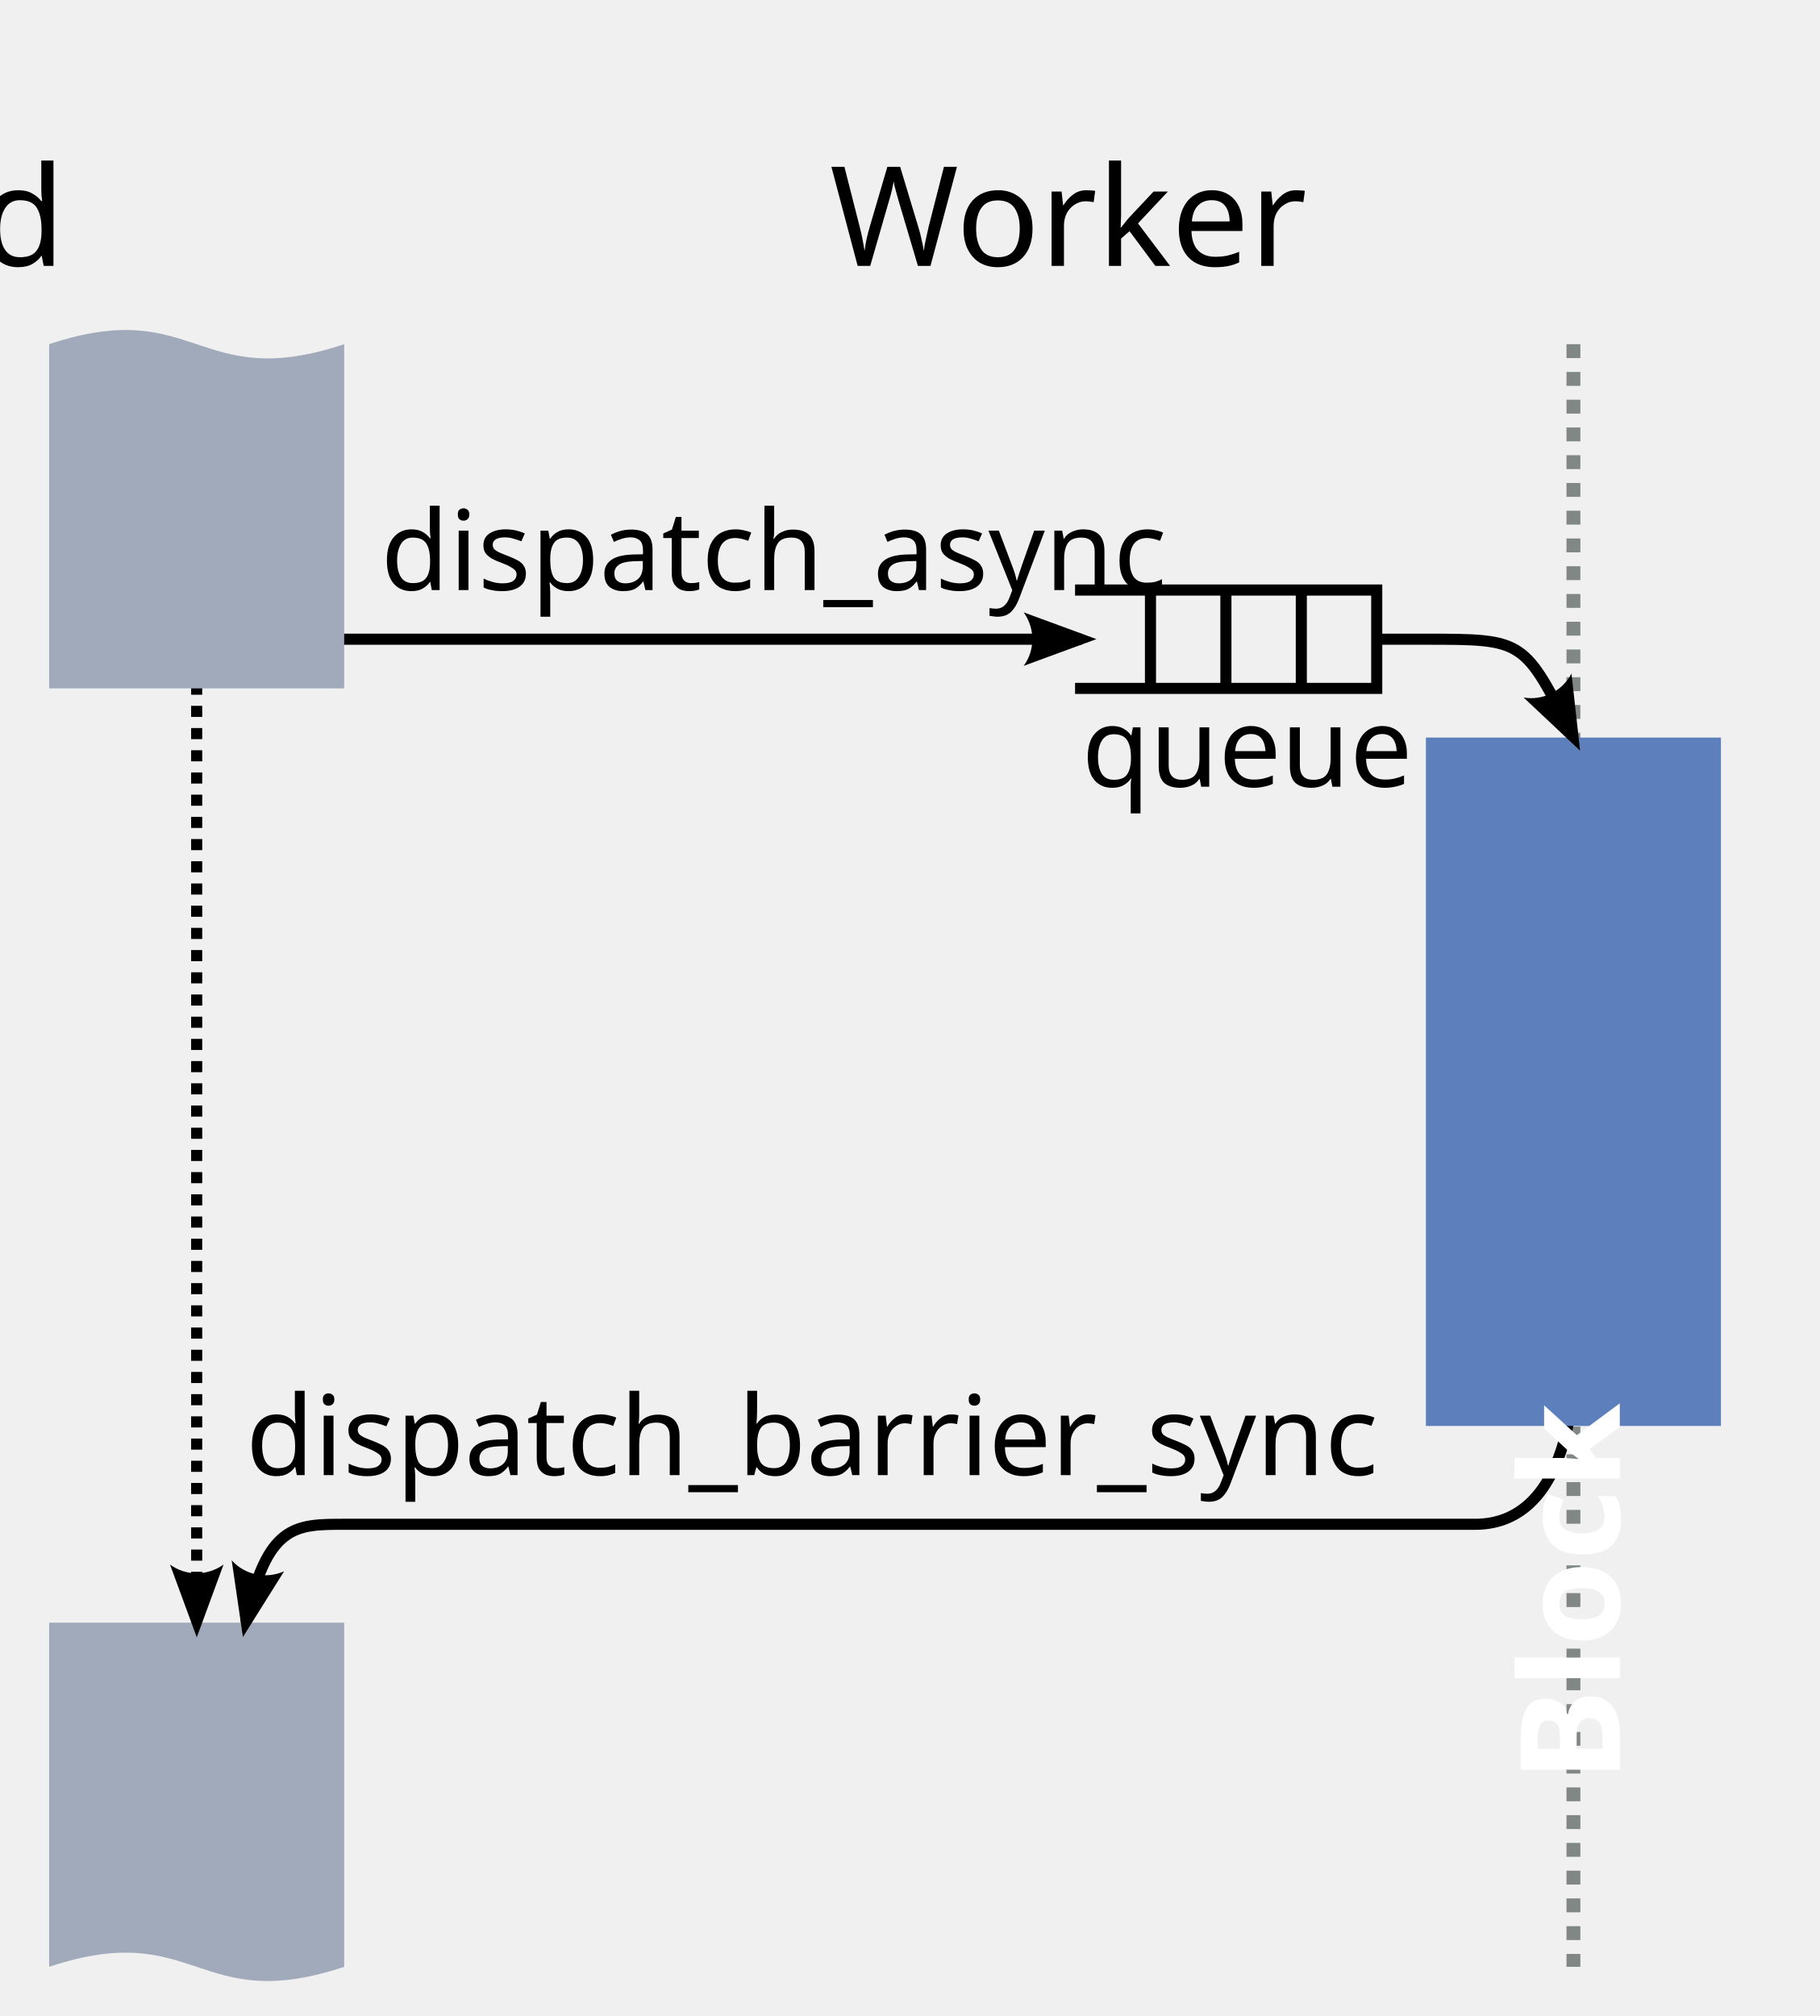
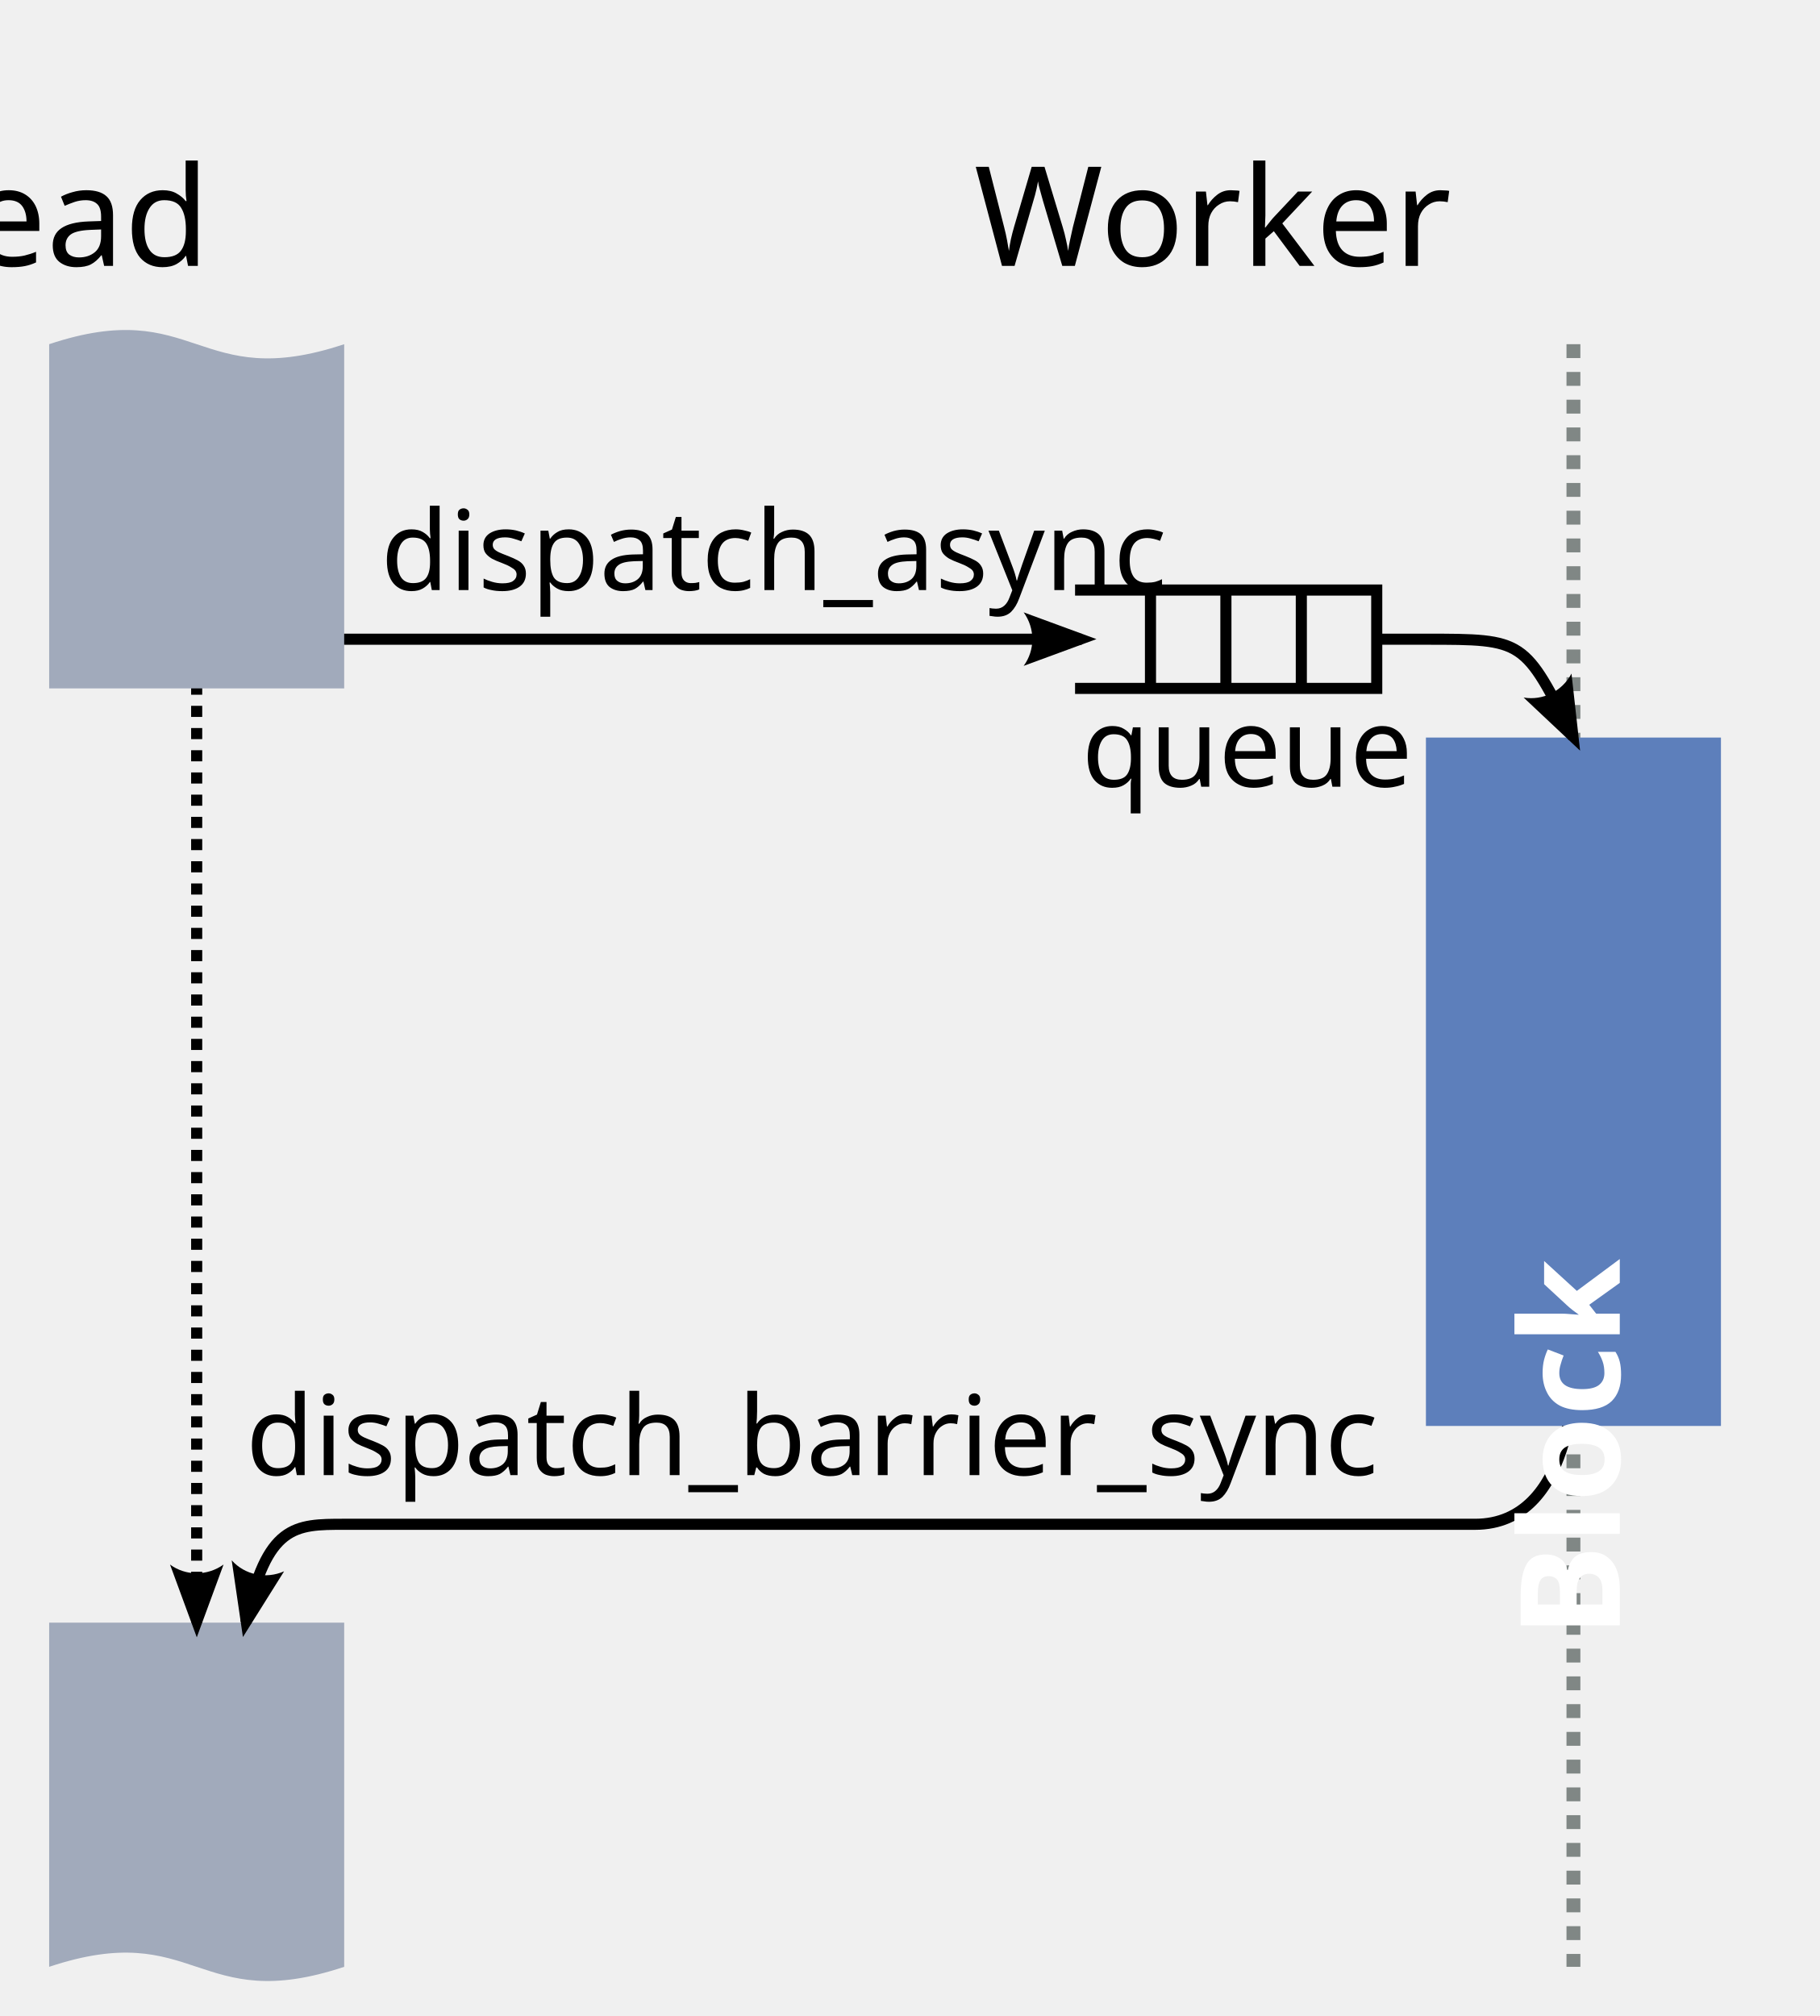
- <svg xmlns="http://www.w3.org/2000/svg" width="131.102" height="145.276" id="svg2" version="1.1">
+ <svg xmlns="http://www.w3.org/2000/svg" width="3.7cm" height="4.1cm" id="svg2" version="1.1" viewBox="0 0 131.102 145.276">
  <defs id="defs4">
    <marker orient="auto" refY="0" refX="0" id="Arrow2Mend" style="overflow:visible">
      <path id="path3844" style="font-size:12px;fill-rule:evenodd;stroke-width:0.625;stroke-linejoin:round" d="M 8.719,4.034 -2.207,0.016 8.719,-4.002 c -1.745,2.372 -1.735,5.617 -6e-7,8.035 z" transform="scale(-0.6,-0.6)" />
    </marker>
  </defs>
-   <g id="layer1" transform="translate(0,-907.0853)">
-     <text xml:space="preserve" style="font-size:40px;font-style:normal;font-weight:normal;line-height:100%;letter-spacing:0px;word-spacing:0px;fill:#000000;fill-opacity:1;stroke:none;font-family:Sans" x="14.173" y="916.245" id="text2995">
-       <tspan id="tspan2997" x="14.173" y="916.245" style="font-size:10px;font-style:normal;font-variant:normal;font-weight:300;font-stretch:normal;text-align:center;line-height:100%;writing-mode:lr-tb;text-anchor:middle;font-family:Gill Sans;-inkscape-font-specification:Gill Sans Light">Main</tspan>
-       <tspan x="14.173" y="926.245" id="tspan2999" style="font-size:10px;font-style:normal;font-variant:normal;font-weight:300;font-stretch:normal;text-align:center;line-height:100%;writing-mode:lr-tb;text-anchor:middle;font-family:Gill Sans;-inkscape-font-specification:Gill Sans Light">Thread</tspan>
+   <text id="text2995" y="9.16" x="14.173" style="font-style:normal;font-weight:normal;font-size:40px;line-height:100%;font-family:Sans;letter-spacing:0px;word-spacing:0px;fill:#000000;fill-opacity:1;stroke:none" xml:space="preserve">
+     <tspan style="font-style:normal;font-variant:normal;font-weight:300;font-stretch:normal;font-size:10px;line-height:100%;font-family:'Gill Sans';-inkscape-font-specification:'Gill Sans Light';text-align:center;writing-mode:lr-tb;text-anchor:middle" y="9.16" x="14.173" id="tspan2997">Main</tspan>
+     <tspan style="font-style:normal;font-variant:normal;font-weight:300;font-stretch:normal;font-size:10px;line-height:100%;font-family:'Gill Sans';-inkscape-font-specification:'Gill Sans Light';text-align:center;writing-mode:lr-tb;text-anchor:middle" id="tspan2999" y="19.16" x="14.173">Thread</tspan>
+   </text>
+   <g id="g4807" transform="translate(0,-907.0853)">
+     <path style="fill:none;stroke:#808785;stroke-width:1;stroke-linecap:butt;stroke-linejoin:miter;stroke-miterlimit:4;stroke-dasharray:1, 1;stroke-dashoffset:0;stroke-opacity:1" d="m 113.386,931.889 0,116.929" id="path2989" />
+     <text xml:space="preserve" style="font-style:normal;font-weight:normal;font-size:40px;line-height:100%;font-family:Sans;letter-spacing:0px;word-spacing:0px;fill:#000000;fill-opacity:1;stroke:none" x="113.386" y="916.245" id="text3001">
+       <tspan id="tspan3003" x="113.386" y="916.245" style="font-style:normal;font-variant:normal;font-weight:300;font-stretch:normal;font-size:10px;line-height:100%;font-family:'Gill Sans';-inkscape-font-specification:'Gill Sans Light';text-align:center;writing-mode:lr-tb;text-anchor:middle" />
+       <tspan x="113.386" y="926.245" id="tspan3005" style="font-style:normal;font-variant:normal;font-weight:300;font-stretch:normal;font-size:10px;line-height:100%;font-family:'Gill Sans';-inkscape-font-specification:'Gill Sans Light';text-align:center;writing-mode:lr-tb;text-anchor:middle">Worker</tspan>
    </text>
-     <g id="g4807">
-       <path id="path2989" d="m 113.386,931.889 0,116.929" style="fill:none;stroke:#808785;stroke-width:1;stroke-linecap:butt;stroke-linejoin:miter;stroke-miterlimit:4;stroke-opacity:1;stroke-dasharray:1, 1;stroke-dashoffset:0" />
-       <text id="text3001" y="916.245" x="113.386" style="font-size:40px;font-style:normal;font-weight:normal;line-height:100%;letter-spacing:0px;word-spacing:0px;fill:#000000;fill-opacity:1;stroke:none;font-family:Sans" xml:space="preserve">
-         <tspan style="font-size:10px;font-style:normal;font-variant:normal;font-weight:300;font-stretch:normal;text-align:center;line-height:100%;writing-mode:lr-tb;text-anchor:middle;font-family:Gill Sans;-inkscape-font-specification:Gill Sans Light" y="916.245" x="113.386" id="tspan3003" />
-         <tspan style="font-size:10px;font-style:normal;font-variant:normal;font-weight:300;font-stretch:normal;text-align:center;line-height:100%;writing-mode:lr-tb;text-anchor:middle;font-family:Gill Sans;-inkscape-font-specification:Gill Sans Light" id="tspan3005" y="926.245" x="113.386">Worker</tspan>
-       </text>
-     </g>
-     <path id="path3036" d="m 3.543,1048.818 c 10.63,-3.543 10.63,3.543 21.26,0 1e-6,-10.63 0,-24.803 0,-24.803 l -21.26,0 c 0,0 0,14.173 0,24.803 z" style="fill:#a1aabb" />
-     <path style="fill:none;stroke:#000000;stroke-width:0.8;stroke-linecap:butt;stroke-linejoin:miter;stroke-miterlimit:4;stroke-opacity:1;stroke-dasharray:0.8, 0.8;stroke-dashoffset:0;marker-end:url(#Arrow2Mend)" d="m 14.173,953.149 -1e-6,70.866" id="path3044" />
-     <g id="g4813">
-       <text xml:space="preserve" style="font-size:8px;font-style:normal;font-variant:normal;font-weight:300;font-stretch:normal;text-align:start;line-height:125%;letter-spacing:0px;word-spacing:0px;writing-mode:lr-tb;text-anchor:start;fill:#000000;fill-opacity:1;stroke:none;font-family:Gill Sans;-inkscape-font-specification:Gill Sans Light" x="17.717" y="1013.385" id="text3810">
-         <tspan id="tspan3812" x="17.717" y="1013.385" style="font-size:8px;font-style:normal;font-variant:normal;font-weight:300;font-stretch:normal;text-align:start;line-height:125%;writing-mode:lr-tb;text-anchor:start;font-family:Gill Sans;-inkscape-font-specification:Gill Sans Light">dispatch_barrier_sync</tspan>
-       </text>
-       <path id="path5942" d="m 113.386,1006.298 c 0,0 0,10.63 -7.087,10.63 -7.087,0 -77.953,0 -81.496,0 -3.543,0 -5.597,0 -7.087,7.087" style="fill:none;stroke:#000000;stroke-width:0.8;stroke-linecap:butt;stroke-linejoin:round;stroke-miterlimit:4;stroke-opacity:1;stroke-dasharray:none;marker-end:url(#Arrow2Mend)" />
-     </g>
-     <g id="g4827">
-       <rect y="960.235" x="102.756" height="49.606" width="21.26" id="rect3038" style="fill:#5d7fbb;stroke:none" />
-       <text transform="matrix(0,-1,1,0,0,0)" id="text3814" y="116.726" x="-985.465" style="font-size:40px;font-style:normal;font-weight:normal;line-height:125%;letter-spacing:0px;word-spacing:0px;fill:#000000;fill-opacity:1;stroke:none;font-family:Sans" xml:space="preserve">
-         <tspan style="font-size:10px;font-style:normal;font-variant:normal;font-weight:bold;font-stretch:normal;text-align:center;line-height:125%;writing-mode:lr-tb;text-anchor:middle;fill:#ffffff;font-family:Gill Sans;-inkscape-font-specification:Gill Sans Bold" y="116.726" x="-985.465" id="tspan3816">Block</tspan>
-       </text>
-     </g>
-     <g id="g4818">
-       <text id="text3806" y="949.605" x="27.447" style="font-size:8px;font-style:normal;font-variant:normal;font-weight:300;font-stretch:normal;text-align:start;line-height:125%;letter-spacing:0px;word-spacing:0px;writing-mode:lr-tb;text-anchor:start;fill:#000000;fill-opacity:1;stroke:none;font-family:Gill Sans;-inkscape-font-specification:Gill Sans Light" xml:space="preserve">
-         <tspan style="font-size:8px;font-style:normal;font-variant:normal;font-weight:300;font-stretch:normal;text-align:start;line-height:125%;writing-mode:lr-tb;text-anchor:start;font-family:Gill Sans;-inkscape-font-specification:Gill Sans Light" y="949.605" x="27.447" id="tspan3808">dispatch_async</tspan>
-       </text>
-       <path style="fill:none;stroke:#000000;stroke-width:0.8;stroke-linecap:butt;stroke-linejoin:miter;stroke-miterlimit:4;stroke-opacity:1;stroke-dasharray:none;marker-end:url(#Arrow2Mend)" d="m 99.213,953.148 c 0,0 0,0 3.543,0 7.087,0 7.087,0 10.63,7.087" id="path3996" />
-       <path d="m 82.907,949.605 0,7.087 m 5.435,-7.087 0,7.087 m 5.435,-7.087 c 0,7.087 0,7.087 0,7.087 l 0,0 m -16.305,-7.087 21.74,0 0,7.087 -21.74,0" style="fill:none;stroke:#000000;stroke-width:0.8;stroke-linecap:butt;stroke-linejoin:miter;stroke-miterlimit:4;stroke-opacity:1;stroke-dasharray:none" id="path3825" />
-       <path id="path3830" d="m 21.26,953.148 56.693,10e-6" style="fill:none;stroke:#000000;stroke-width:0.8;stroke-linecap:butt;stroke-linejoin:miter;stroke-miterlimit:4;stroke-opacity:1;stroke-dasharray:none;marker-end:url(#Arrow2Mend)" />
-       <text xml:space="preserve" style="font-size:8px;font-style:normal;font-variant:normal;font-weight:300;font-stretch:normal;text-align:start;line-height:125%;letter-spacing:0px;word-spacing:0px;writing-mode:lr-tb;text-anchor:start;fill:#000000;fill-opacity:1;stroke:none;font-family:Gill Sans;-inkscape-font-specification:Gill Sans Light" x="77.953" y="963.778" id="text4016">
-         <tspan id="tspan4018" x="77.953" y="963.778" style="font-size:8px;font-style:normal;font-variant:normal;font-weight:300;font-stretch:normal;text-align:start;line-height:125%;writing-mode:lr-tb;text-anchor:start;font-family:Gill Sans;-inkscape-font-specification:Gill Sans Light">queue</tspan>
-       </text>
-     </g>
-     <path style="fill:#a1aabb" d="m 3.543,931.889 c 10.63,-3.543 10.63,3.543 21.26,0 1e-6,10.63 1e-6,24.803 1e-6,24.803 l -21.26,0 c 0,0 0,-14.173 0,-24.803 z" id="rect3031" />
  </g>
+   <path style="fill:#a1aabb" d="m 3.543,141.732 c 10.63,-3.543 10.63,3.543 21.26,0 1e-6,-10.63 0,-24.803 0,-24.803 l -21.26,0 c 0,0 0,14.173 0,24.803 z" id="path3036" />
+   <path id="path3044" d="m 14.173,46.063 -1e-6,70.866" style="fill:none;stroke:#000000;stroke-width:0.8;stroke-linecap:butt;stroke-linejoin:miter;stroke-miterlimit:4;stroke-dasharray:0.8, 0.8;stroke-dashoffset:0;stroke-opacity:1;marker-end:url(#Arrow2Mend)" />
+   <g id="g4813" transform="translate(0,-907.0853)">
+     <text id="text3810" y="1013.385" x="17.717" style="font-style:normal;font-variant:normal;font-weight:300;font-stretch:normal;font-size:8px;line-height:125%;font-family:'Gill Sans';-inkscape-font-specification:'Gill Sans Light';text-align:start;letter-spacing:0px;word-spacing:0px;writing-mode:lr-tb;text-anchor:start;fill:#000000;fill-opacity:1;stroke:none" xml:space="preserve">
+       <tspan style="font-style:normal;font-variant:normal;font-weight:300;font-stretch:normal;font-size:8px;line-height:125%;font-family:'Gill Sans';-inkscape-font-specification:'Gill Sans Light';text-align:start;writing-mode:lr-tb;text-anchor:start" y="1013.385" x="17.717" id="tspan3812">dispatch_barrier_sync</tspan>
+     </text>
+     <path style="fill:none;stroke:#000000;stroke-width:0.8;stroke-linecap:butt;stroke-linejoin:round;stroke-miterlimit:4;stroke-dasharray:none;stroke-opacity:1;marker-end:url(#Arrow2Mend)" d="m 113.386,1006.298 c 0,0 0,10.63 -7.087,10.63 -7.087,0 -77.953,0 -81.496,0 -3.543,0 -5.597,0 -7.087,7.087" id="path5942" />
+   </g>
+   <g id="g4827" transform="translate(0,-907.0853)">
+     <rect style="fill:#5d7fbb;stroke:none" id="rect3038" width="21.26" height="49.606" x="102.756" y="960.235" />
+     <text xml:space="preserve" style="font-style:normal;font-weight:normal;font-size:40px;line-height:125%;font-family:Sans;letter-spacing:0px;word-spacing:0px;fill:#000000;fill-opacity:1;stroke:none" x="-985.465" y="116.726" id="text3814" transform="rotate(-90)">
+       <tspan id="tspan3816" x="-985.465" y="116.726" style="font-style:normal;font-variant:normal;font-weight:bold;font-stretch:normal;font-size:10px;line-height:125%;font-family:'Gill Sans';-inkscape-font-specification:'Gill Sans Bold';text-align:center;writing-mode:lr-tb;text-anchor:middle;fill:#ffffff">Block</tspan>
+     </text>
+   </g>
+   <g id="g4818" transform="translate(0,-907.0853)">
+     <text xml:space="preserve" style="font-style:normal;font-variant:normal;font-weight:300;font-stretch:normal;font-size:8px;line-height:125%;font-family:'Gill Sans';-inkscape-font-specification:'Gill Sans Light';text-align:start;letter-spacing:0px;word-spacing:0px;writing-mode:lr-tb;text-anchor:start;fill:#000000;fill-opacity:1;stroke:none" x="27.447" y="949.605" id="text3806">
+       <tspan id="tspan3808" x="27.447" y="949.605" style="font-style:normal;font-variant:normal;font-weight:300;font-stretch:normal;font-size:8px;line-height:125%;font-family:'Gill Sans';-inkscape-font-specification:'Gill Sans Light';text-align:start;writing-mode:lr-tb;text-anchor:start">dispatch_async</tspan>
+     </text>
+     <path id="path3996" d="m 99.213,953.148 c 0,0 0,0 3.543,0 7.087,0 7.087,0 10.63,7.087" style="fill:none;stroke:#000000;stroke-width:0.8;stroke-linecap:butt;stroke-linejoin:miter;stroke-miterlimit:4;stroke-dasharray:none;stroke-opacity:1;marker-end:url(#Arrow2Mend)" />
+     <path id="path3825" style="fill:none;stroke:#000000;stroke-width:0.8;stroke-linecap:butt;stroke-linejoin:miter;stroke-miterlimit:4;stroke-dasharray:none;stroke-opacity:1" d="m 82.907,949.605 0,7.087 m 5.435,-7.087 0,7.087 m 5.435,-7.087 c 0,7.087 0,7.087 0,7.087 l 0,0 m -16.305,-7.087 21.74,0 0,7.087 -21.74,0" />
+     <path style="fill:none;stroke:#000000;stroke-width:0.8;stroke-linecap:butt;stroke-linejoin:miter;stroke-miterlimit:4;stroke-dasharray:none;stroke-opacity:1;marker-end:url(#Arrow2Mend)" d="m 21.26,953.148 56.693,10e-6" id="path3830" />
+     <text id="text4016" y="963.778" x="77.953" style="font-style:normal;font-variant:normal;font-weight:300;font-stretch:normal;font-size:8px;line-height:125%;font-family:'Gill Sans';-inkscape-font-specification:'Gill Sans Light';text-align:start;letter-spacing:0px;word-spacing:0px;writing-mode:lr-tb;text-anchor:start;fill:#000000;fill-opacity:1;stroke:none" xml:space="preserve">
+       <tspan style="font-style:normal;font-variant:normal;font-weight:300;font-stretch:normal;font-size:8px;line-height:125%;font-family:'Gill Sans';-inkscape-font-specification:'Gill Sans Light';text-align:start;writing-mode:lr-tb;text-anchor:start" y="963.778" x="77.953" id="tspan4018">queue</tspan>
+     </text>
+   </g>
+   <path id="rect3031" d="m 3.543,24.803 c 10.63,-3.543 10.63,3.543 21.26,0 1e-6,10.63 1e-6,24.803 1e-6,24.803 l -21.26,0 c 0,0 0,-14.173 0,-24.803 z" style="fill:#a1aabb" />
</svg>
